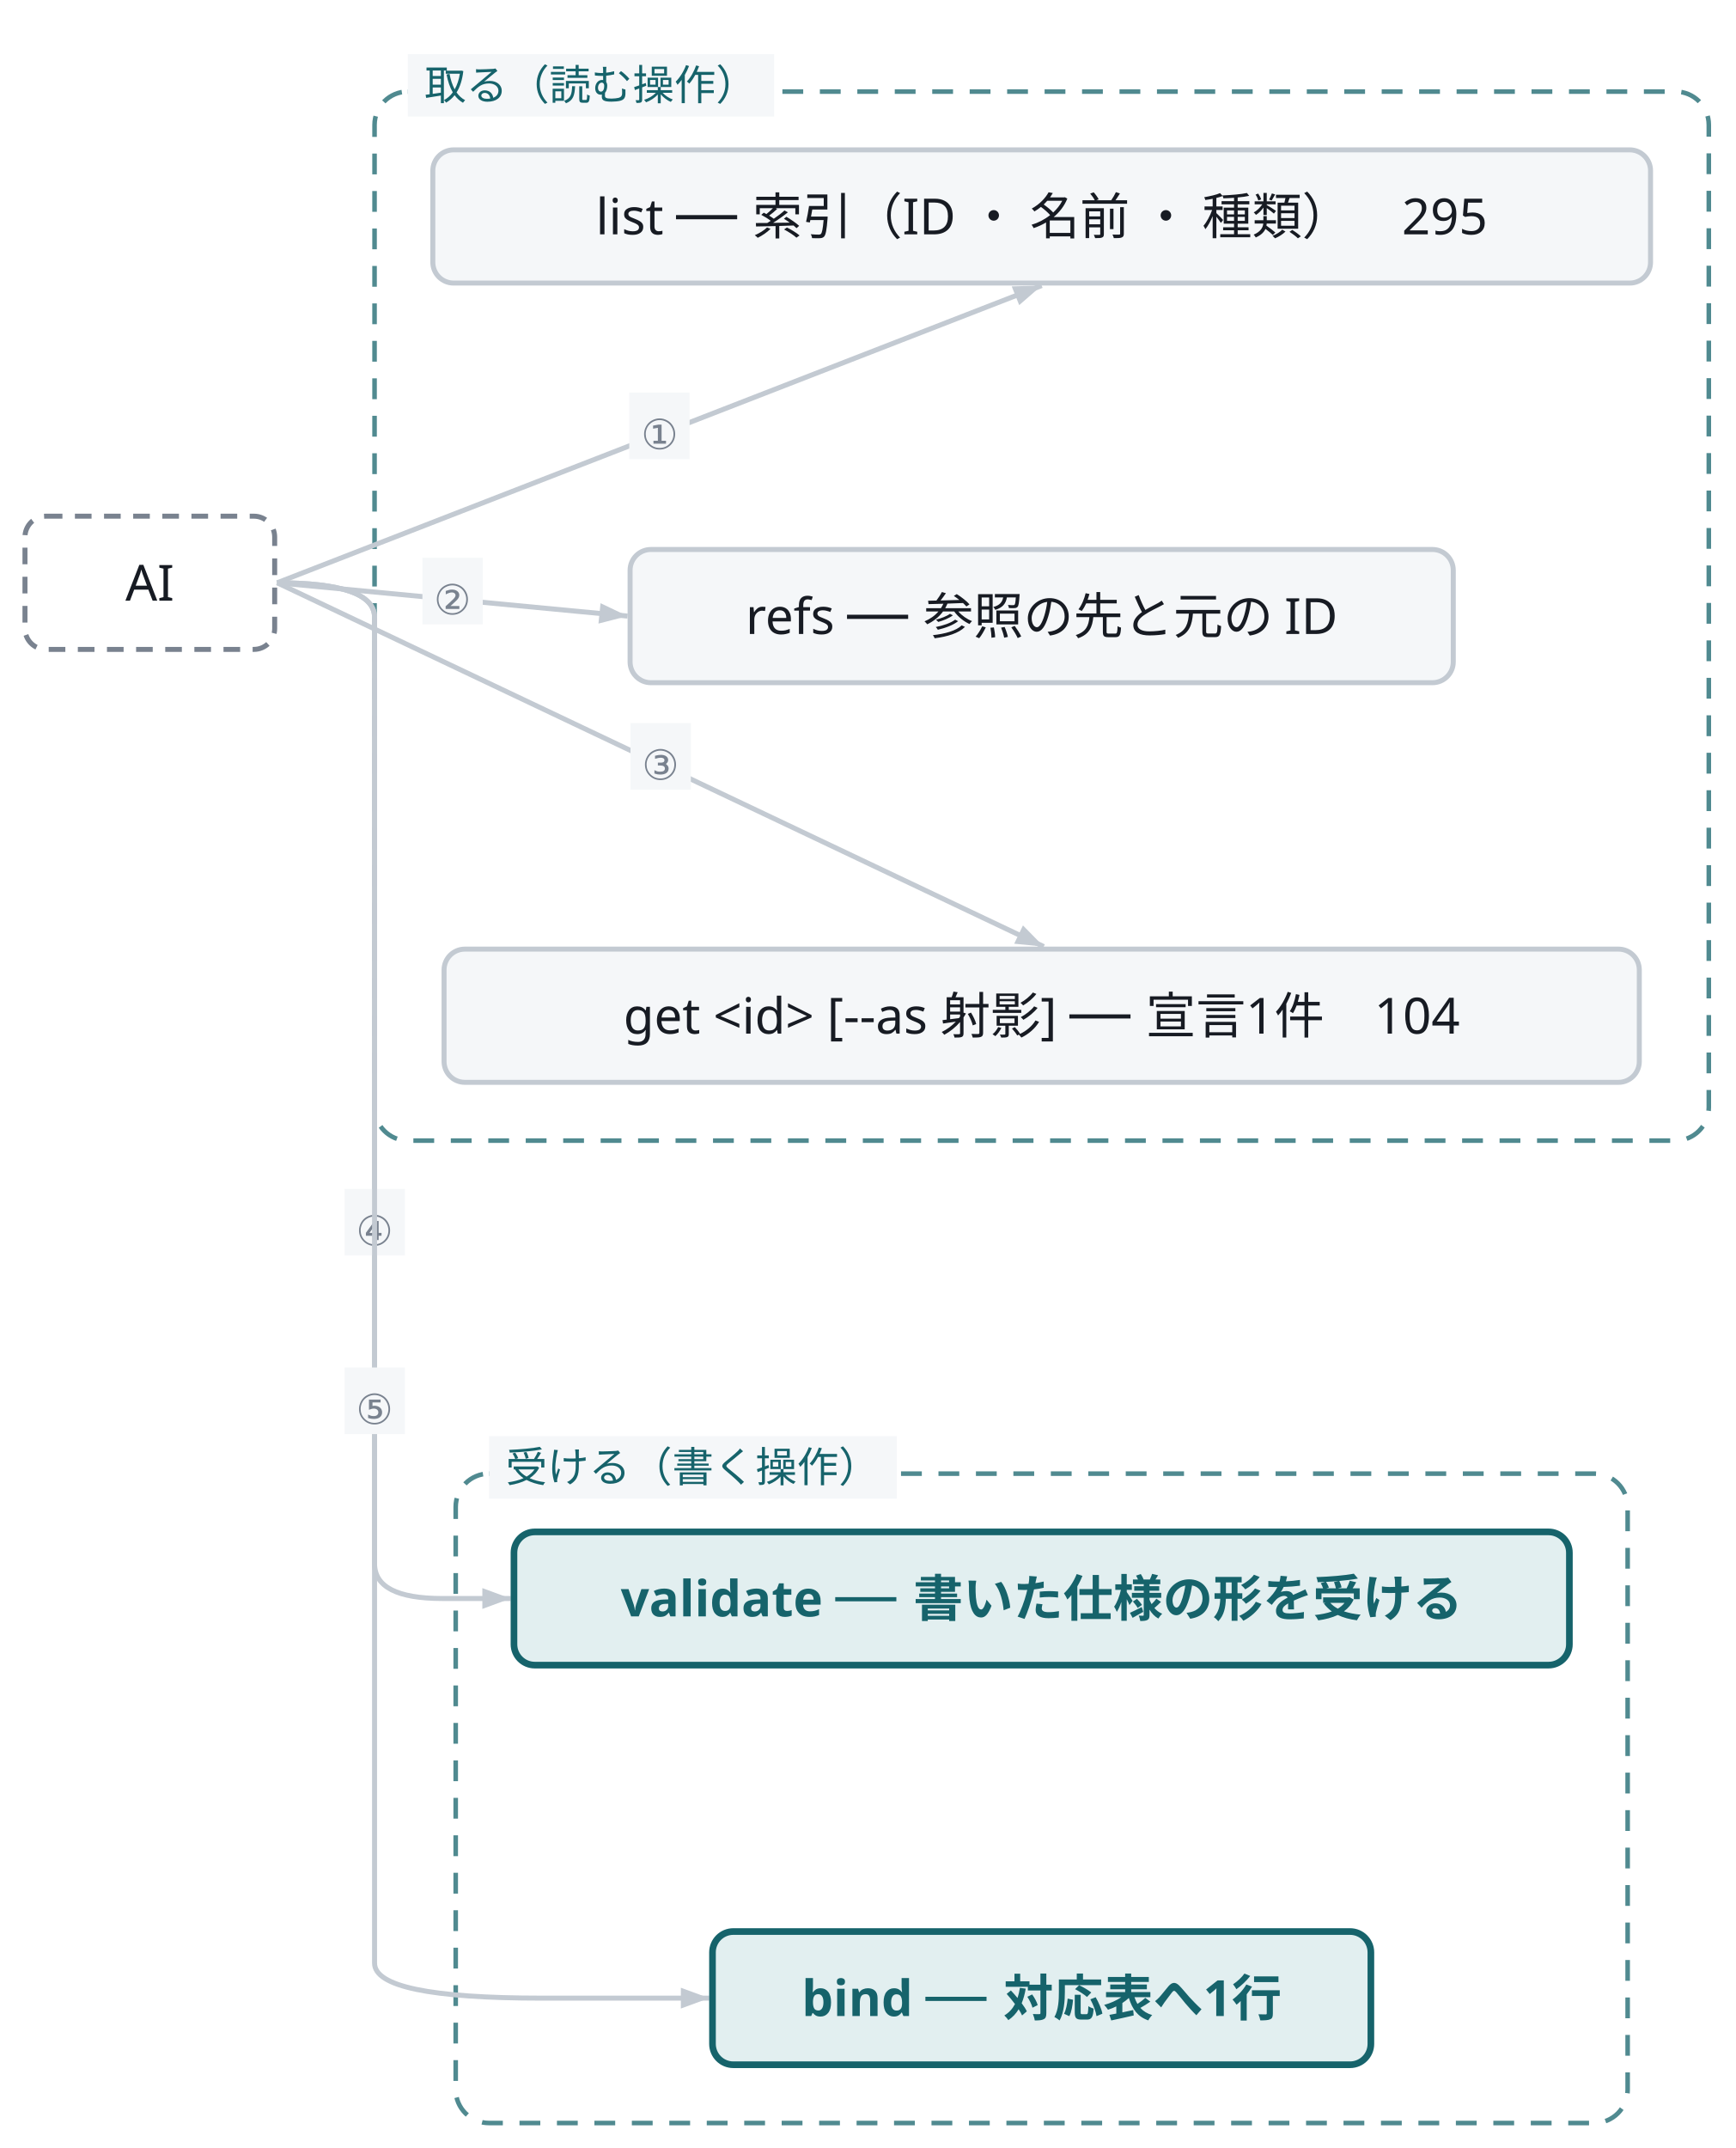
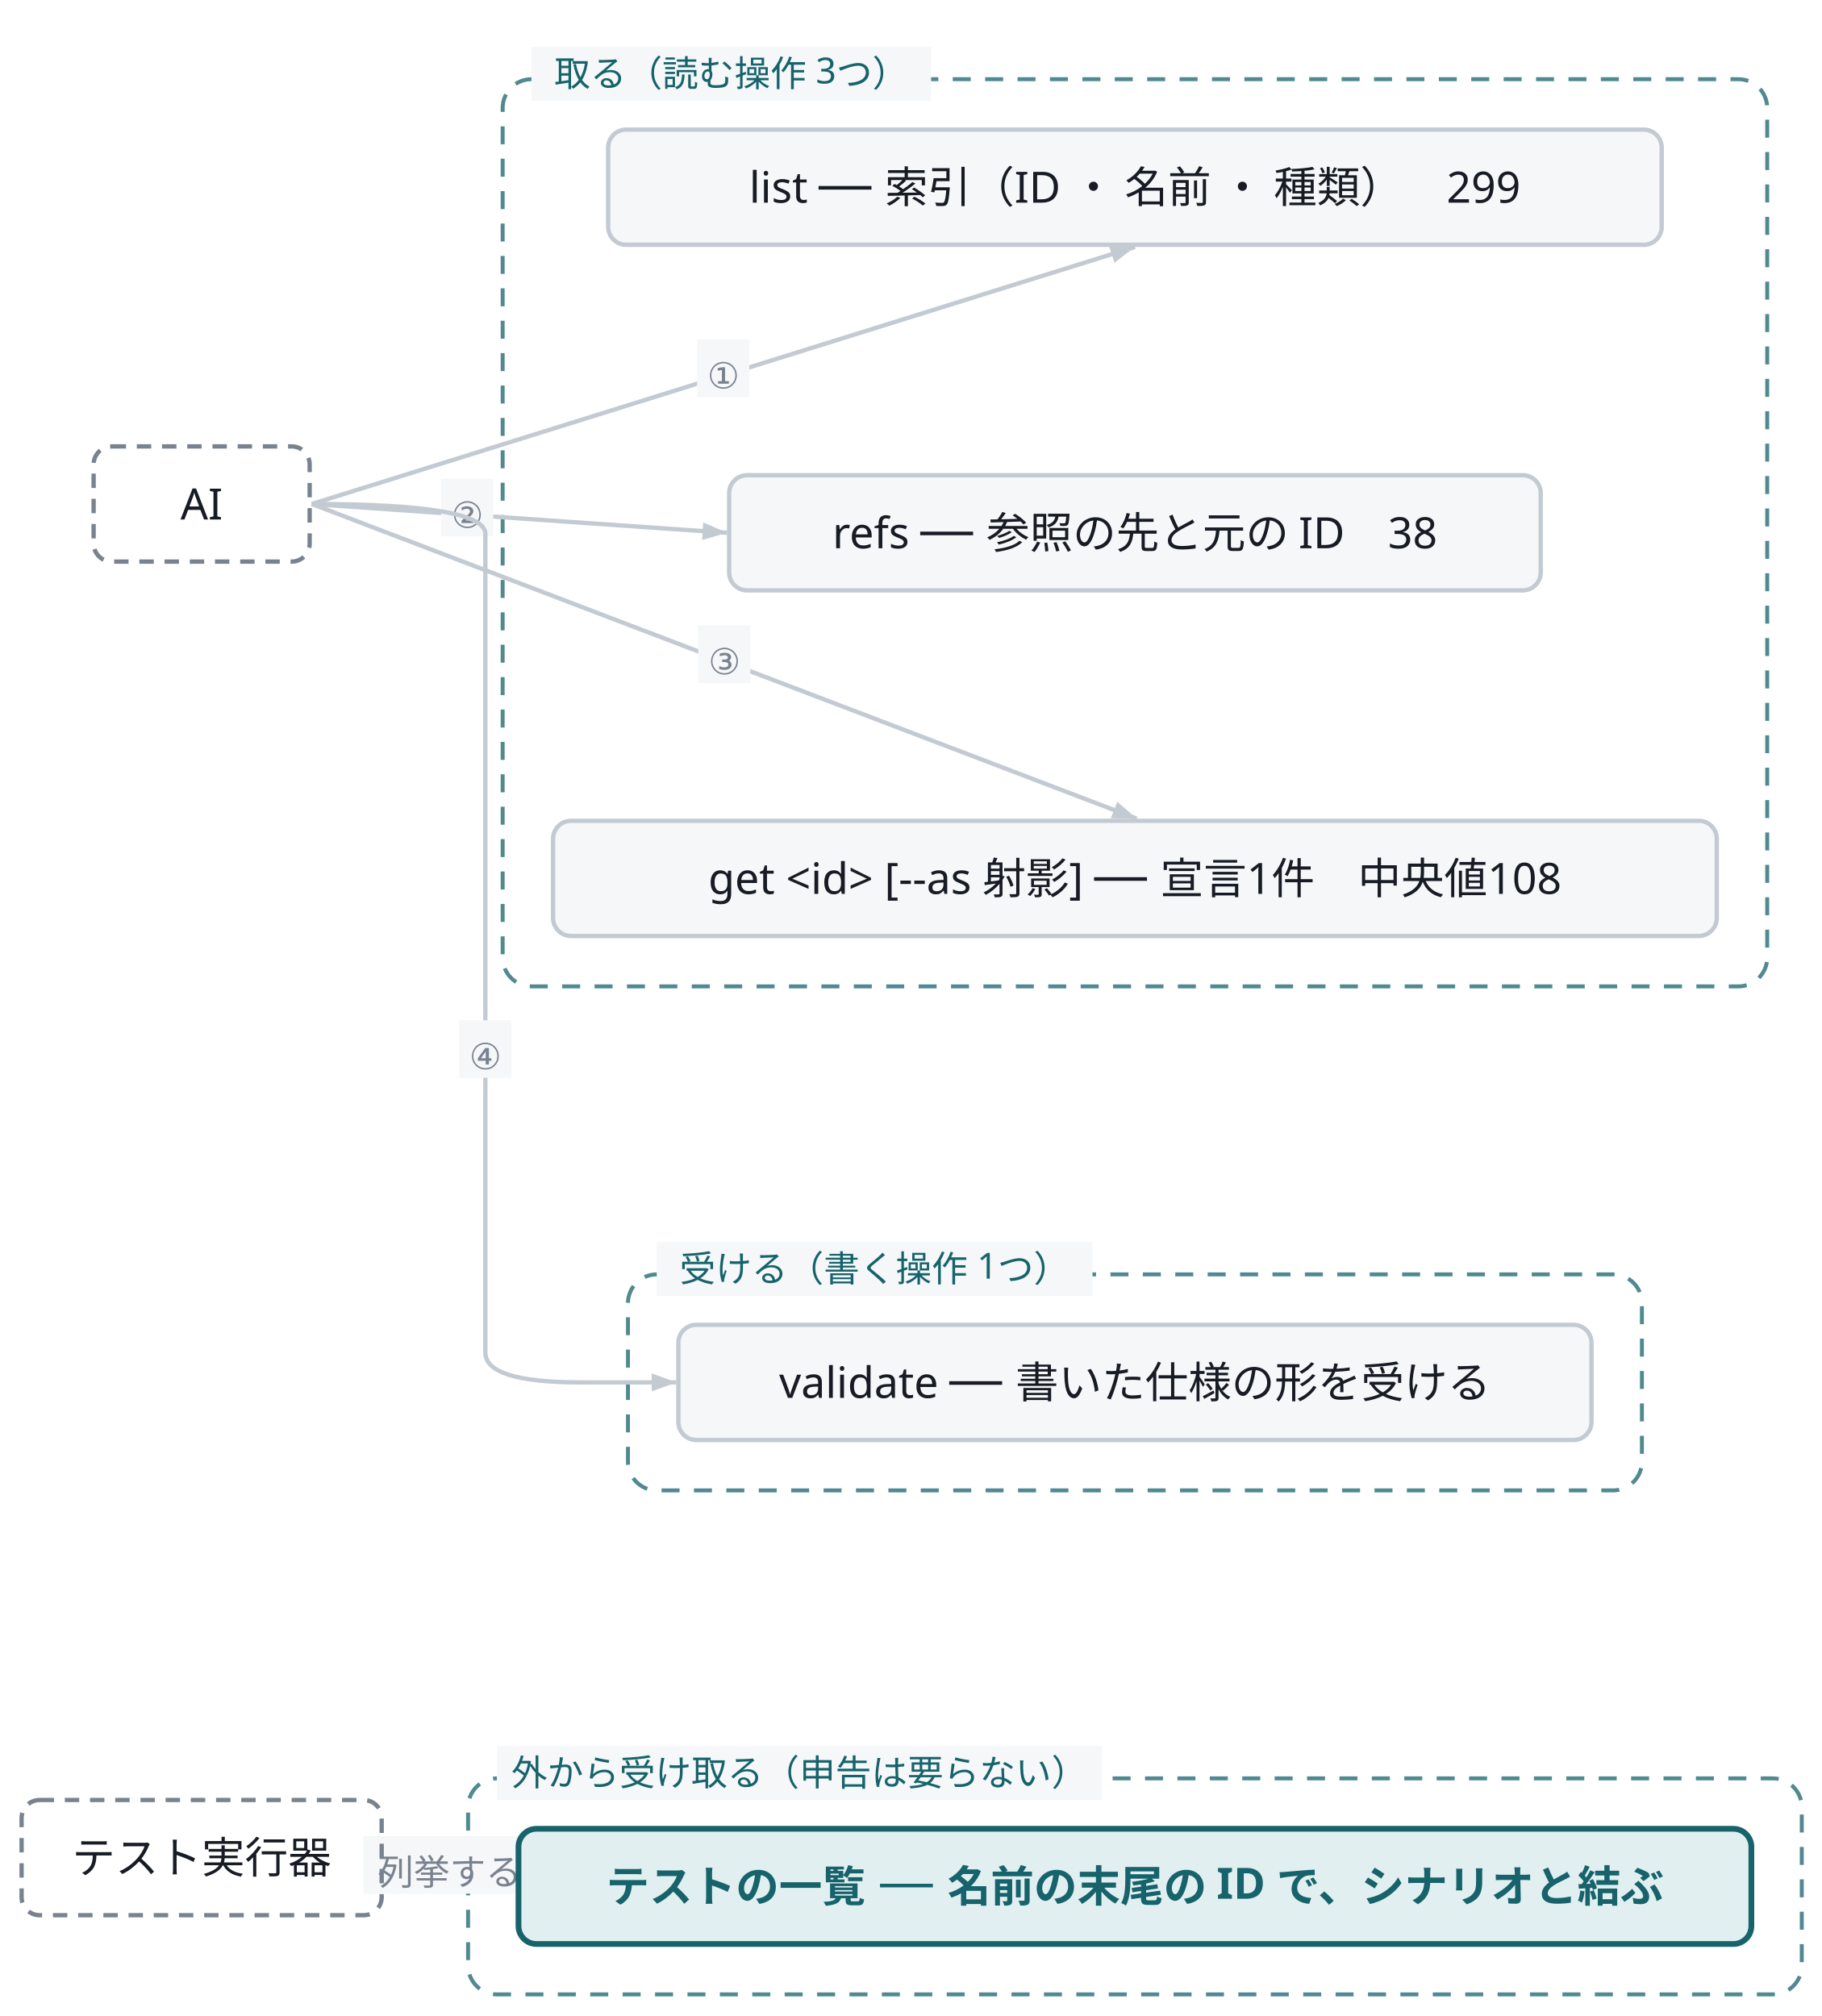
- <svg class="wf-fig" viewBox="0 0 417 516" width="417" height="516" role="img">
+ <svg class="wf-fig" viewBox="0 0 506 560" width="506" height="560" role="img">
  <g transform="translate(6.0,6.0)">
-     <rect x="84.0" y="16.0" width="320.6" height="252.0" rx="8.0" fill="none" stroke="#16636B" stroke-width="1.1" stroke-dasharray="5 4" opacity="0.75" />
-     <rect x="103.5" y="348.0" width="281.6" height="156.0" rx="8.0" fill="none" stroke="#16636B" stroke-width="1.1" stroke-dasharray="5 4" opacity="0.75" />
-     <path d="M60.6,134.0 L244.3,62.6" fill="none" stroke="#C3CAD2" stroke-width="1.2" />
-     <polygon points="244.3,62.6 238.9,67.3 237.1,62.8" fill="#C3CAD2" />
-     <rect x="145.2" y="88.3" width="14.5" height="16.0" fill="#F5F7F9" />
-     <text x="152.5" y="101.9" text-anchor="middle" font-family="Noto Sans JP, Hiragino Kaku Gothic ProN, sans-serif" font-size="10.0" fill="#79828F">①</text>
-     <path d="M60.6,134.0 L144.8,142.0" fill="none" stroke="#C3CAD2" stroke-width="1.2" />
-     <polygon points="144.8,142.0 137.8,143.8 138.3,138.9" fill="#C3CAD2" />
-     <rect x="95.5" y="128.0" width="14.5" height="16.0" fill="#F5F7F9" />
-     <text x="102.7" y="141.6" text-anchor="middle" font-family="Noto Sans JP, Hiragino Kaku Gothic ProN, sans-serif" font-size="10.0" fill="#79828F">②</text>
-     <path d="M60.6,134.0 L244.8,221.4" fill="none" stroke="#C3CAD2" stroke-width="1.2" />
-     <polygon points="244.8,221.4 237.7,220.7 239.8,216.3" fill="#C3CAD2" />
-     <rect x="145.5" y="167.7" width="14.5" height="16.0" fill="#F5F7F9" />
-     <text x="152.7" y="181.3" text-anchor="middle" font-family="Noto Sans JP, Hiragino Kaku Gothic ProN, sans-serif" font-size="10.0" fill="#79828F">③</text>
-     <path d="M60.6,134.0 Q84.0,134.0 84.0,142.3 Q84.0,150.6 84.0,255.9 Q84.0,361.2 84.0,369.6 Q84.0,378.0 100.3,378.0 L116.7,378.0" fill="none" stroke="#C3CAD2" stroke-width="1.2" />
-     <polygon points="116.7,378.0 109.9,380.5 109.9,375.5" fill="#C3CAD2" />
-     <rect x="76.8" y="279.6" width="14.5" height="16.0" fill="#F5F7F9" />
-     <text x="84.0" y="293.2" text-anchor="middle" font-family="Noto Sans JP, Hiragino Kaku Gothic ProN, sans-serif" font-size="10.0" fill="#79828F">④</text>
-     <path d="M60.6,134.0 Q84.0,134.0 84.0,142.3 Q84.0,150.6 84.0,303.9 Q84.0,457.2 84.0,465.6 Q84.0,474.0 124.2,474.0 L164.4,474.0" fill="none" stroke="#C3CAD2" stroke-width="1.2" />
-     <polygon points="164.4,474.0 157.6,476.5 157.6,471.5" fill="#C3CAD2" />
-     <rect x="76.8" y="322.5" width="14.5" height="16.0" fill="#F5F7F9" />
-     <text x="84.0" y="336.1" text-anchor="middle" font-family="Noto Sans JP, Hiragino Kaku Gothic ProN, sans-serif" font-size="10.0" fill="#79828F">⑤</text>
-     <rect x="92.0" y="7.0" width="88.0" height="15.0" fill="#F5F7F9" />
-     <text x="136.0" y="18.0" text-anchor="middle" font-family="Noto Sans JP, Hiragino Kaku Gothic ProN, sans-serif" font-size="10.0" fill="#16636B">取る（読む操作）</text>
-     <rect x="111.5" y="339.0" width="98.0" height="15.0" fill="#F5F7F9" />
-     <text x="160.5" y="350.0" text-anchor="middle" font-family="Noto Sans JP, Hiragino Kaku Gothic ProN, sans-serif" font-size="10.0" fill="#16636B">受ける（書く操作）</text>
-     <g class="wf-node" transform="translate(0.0,118.0)">
+     <rect x="133.6" y="16.0" width="351.2" height="252.0" rx="8.0" fill="none" stroke="#16636B" stroke-width="1.1" stroke-dasharray="5 4" opacity="0.75" />
+     <rect x="168.4" y="348.0" width="281.6" height="60.0" rx="8.0" fill="none" stroke="#16636B" stroke-width="1.1" stroke-dasharray="5 4" opacity="0.75" />
+     <rect x="124.0" y="488.0" width="370.4" height="60.0" rx="8.0" fill="none" stroke="#16636B" stroke-width="1.1" stroke-dasharray="5 4" opacity="0.75" />
+     <path d="M80.6,134.0 L309.2,62.6" fill="none" stroke="#C3CAD2" stroke-width="1.2" />
+     <polygon points="309.2,62.6 303.5,67.0 302.0,62.3" fill="#C3CAD2" />
+     <rect x="187.6" y="88.3" width="14.5" height="16.0" fill="#F5F7F9" />
+     <text x="194.9" y="101.9" text-anchor="middle" font-family="Noto Sans JP, Hiragino Kaku Gothic ProN, sans-serif" font-size="10.0" fill="#79828F">①</text>
+     <path d="M80.6,134.0 L195.9,142.0" fill="none" stroke="#C3CAD2" stroke-width="1.2" />
+     <polygon points="195.9,142.0 189.0,144.0 189.3,139.1" fill="#C3CAD2" />
+     <rect x="116.5" y="127.0" width="14.5" height="16.0" fill="#F5F7F9" />
+     <text x="123.8" y="140.6" text-anchor="middle" font-family="Noto Sans JP, Hiragino Kaku Gothic ProN, sans-serif" font-size="10.0" fill="#79828F">②</text>
+     <path d="M80.6,134.0 L309.7,221.4" fill="none" stroke="#C3CAD2" stroke-width="1.2" />
+     <polygon points="309.7,221.4 302.5,221.3 304.3,216.7" fill="#C3CAD2" />
+     <rect x="187.9" y="167.7" width="14.5" height="16.0" fill="#F5F7F9" />
+     <text x="195.2" y="181.3" text-anchor="middle" font-family="Noto Sans JP, Hiragino Kaku Gothic ProN, sans-serif" font-size="10.0" fill="#79828F">③</text>
+     <path d="M80.6,134.0 Q128.8,134.0 128.8,142.3 Q128.8,150.6 128.8,256.0 Q128.8,361.4 128.8,369.7 Q128.8,378.0 155.3,378.0 L181.8,378.0" fill="none" stroke="#C3CAD2" stroke-width="1.2" />
+     <polygon points="181.8,378.0 175.0,380.5 175.0,375.5" fill="#C3CAD2" />
+     <rect x="121.5" y="277.4" width="14.5" height="16.0" fill="#F5F7F9" />
+     <text x="128.8" y="291.0" text-anchor="middle" font-family="Noto Sans JP, Hiragino Kaku Gothic ProN, sans-serif" font-size="10.0" fill="#79828F">④</text>
+     <path d="M100.6,510.0 L137.2,518.0" fill="none" stroke="#C3CAD2" stroke-width="1.2" />
+     <polygon points="137.2,518.0 130.1,519.0 131.1,514.1" fill="#C3CAD2" />
+     <rect x="94.9" y="504.0" width="48.0" height="16.0" fill="#F5F7F9" />
+     <text x="118.9" y="517.6" text-anchor="middle" font-family="Noto Sans JP, Hiragino Kaku Gothic ProN, sans-serif" font-size="10.0" fill="#79828F">列挙する</text>
+     <rect x="141.6" y="7.0" width="111.0" height="15.0" fill="#F5F7F9" />
+     <text x="197.1" y="18.0" text-anchor="middle" font-family="Noto Sans JP, Hiragino Kaku Gothic ProN, sans-serif" font-size="10.0" fill="#16636B">取る（読む操作 3つ）</text>
+     <rect x="176.4" y="339.0" width="121.0" height="15.0" fill="#F5F7F9" />
+     <text x="236.9" y="350.0" text-anchor="middle" font-family="Noto Sans JP, Hiragino Kaku Gothic ProN, sans-serif" font-size="10.0" fill="#16636B">受ける（書く操作 1つ）</text>
+     <rect x="132.0" y="479.0" width="168.0" height="15.0" fill="#F5F7F9" />
+     <text x="216.0" y="490.0" text-anchor="middle" font-family="Noto Sans JP, Hiragino Kaku Gothic ProN, sans-serif" font-size="10.0" fill="#16636B">外から受け取る（申告は要らない）</text>
+     <g class="wf-node" transform="translate(20.0,118.0)">
      <g class="svg-box" role="外">
        <rect x="0" y="0" width="60.0" height="32.0" rx="5.0" fill="none" stroke="#79828F" stroke-width="1.2" stroke-dasharray="4 3" />
        <text x="30.0" y="20.3" text-anchor="middle" font-family="Noto Sans JP, Hiragino Kaku Gothic ProN, sans-serif" font-size="12.0" font-weight="400" fill="#171B23">AI</text>
      </g>
    </g>
-     <g class="wf-node" transform="translate(98.0,30.0)">
+     <g class="wf-node" transform="translate(162.9,30.0)">
      <g class="svg-box" role="plain">
        <rect x="0" y="0" width="292.6" height="32.0" rx="5.0" fill="#F5F7F9" stroke="#C3CAD2" stroke-width="1.2" />
-         <text x="146.3" y="20.3" text-anchor="middle" font-family="Noto Sans JP, Hiragino Kaku Gothic ProN, sans-serif" font-size="12.0" font-weight="400" fill="#171B23">list ── 索引（ID ・ 名前 ・ 種類）　295</text>
+         <text x="146.3" y="20.3" text-anchor="middle" font-family="Noto Sans JP, Hiragino Kaku Gothic ProN, sans-serif" font-size="12.0" font-weight="400" fill="#171B23">list ── 索引（ID ・ 名前 ・ 種類）　299</text>
      </g>
    </g>
-     <g class="wf-node" transform="translate(145.4,126.0)">
+     <g class="wf-node" transform="translate(196.5,126.0)">
      <g class="svg-box" role="plain">
-         <rect x="0" y="0" width="197.8" height="32.0" rx="5.0" fill="#F5F7F9" stroke="#C3CAD2" stroke-width="1.2" />
-         <text x="98.9" y="20.3" text-anchor="middle" font-family="Noto Sans JP, Hiragino Kaku Gothic ProN, sans-serif" font-size="12.0" font-weight="400" fill="#171B23">refs ── 参照の先と元の ID</text>
+         <rect x="0" y="0" width="225.4" height="32.0" rx="5.0" fill="#F5F7F9" stroke="#C3CAD2" stroke-width="1.2" />
+         <text x="112.7" y="20.3" text-anchor="middle" font-family="Noto Sans JP, Hiragino Kaku Gothic ProN, sans-serif" font-size="12.0" font-weight="400" fill="#171B23">refs ── 参照の先と元の ID　38</text>
      </g>
    </g>
-     <g class="wf-node" transform="translate(100.7,222.0)">
+     <g class="wf-node" transform="translate(147.6,222.0)">
      <g class="svg-box" role="plain">
-         <rect x="0" y="0" width="287.2" height="32.0" rx="5.0" fill="#F5F7F9" stroke="#C3CAD2" stroke-width="1.2" />
-         <text x="143.6" y="20.3" text-anchor="middle" font-family="Noto Sans JP, Hiragino Kaku Gothic ProN, sans-serif" font-size="12.0" font-weight="400" fill="#171B23">get &lt;id&gt; [--as 射影] ── 宣言1件　104</text>
+         <rect x="0" y="0" width="323.2" height="32.0" rx="5.0" fill="#F5F7F9" stroke="#C3CAD2" stroke-width="1.2" />
+         <text x="161.6" y="20.3" text-anchor="middle" font-family="Noto Sans JP, Hiragino Kaku Gothic ProN, sans-serif" font-size="12.0" font-weight="400" fill="#171B23">get &lt;id&gt; [--as 射影] ── 宣言1件　中央値108</text>
      </g>
    </g>
-     <g class="wf-node" transform="translate(117.5,362.0)">
-       <g class="svg-box" role="focus">
-         <rect x="0" y="0" width="253.6" height="32.0" rx="5.0" fill="#E2EFF0" stroke="#16636B" stroke-width="1.6" />
-         <text x="126.8" y="20.3" text-anchor="middle" font-family="Noto Sans JP, Hiragino Kaku Gothic ProN, sans-serif" font-size="12.0" font-weight="600" fill="#16636B">validate ── 書いた仕様の形を受ける</text>
+     <g class="wf-node" transform="translate(182.4,362.0)">
+       <g class="svg-box" role="plain">
+         <rect x="0" y="0" width="253.6" height="32.0" rx="5.0" fill="#F5F7F9" stroke="#C3CAD2" stroke-width="1.2" />
+         <text x="126.8" y="20.3" text-anchor="middle" font-family="Noto Sans JP, Hiragino Kaku Gothic ProN, sans-serif" font-size="12.0" font-weight="400" fill="#171B23">validate ── 書いた仕様の形を受ける</text>
      </g>
    </g>
-     <g class="wf-node" transform="translate(165.2,458.0)">
+     <g class="wf-node" transform="translate(0.0,494.0)">
+       <g class="svg-box" role="外">
+         <rect x="0" y="0" width="100.0" height="32.0" rx="5.0" fill="none" stroke="#79828F" stroke-width="1.2" stroke-dasharray="4 3" />
+         <text x="50.0" y="20.3" text-anchor="middle" font-family="Noto Sans JP, Hiragino Kaku Gothic ProN, sans-serif" font-size="12.0" font-weight="400" fill="#171B23">テスト実行器</text>
+       </g>
+     </g>
+     <g class="wf-node" transform="translate(138.0,502.0)">
      <g class="svg-box" role="focus">
-         <rect x="0" y="0" width="158.2" height="32.0" rx="5.0" fill="#E2EFF0" stroke="#16636B" stroke-width="1.6" />
-         <text x="79.1" y="20.3" text-anchor="middle" font-family="Noto Sans JP, Hiragino Kaku Gothic ProN, sans-serif" font-size="12.0" font-weight="600" fill="#16636B">bind ── 対応表へ1行</text>
+         <rect x="0" y="0" width="342.4" height="32.0" rx="5.0" fill="#E2EFF0" stroke="#16636B" stroke-width="1.6" />
+         <text x="171.2" y="20.3" text-anchor="middle" font-family="Noto Sans JP, Hiragino Kaku Gothic ProN, sans-serif" font-size="12.0" font-weight="600" fill="#16636B">テストの一覧 ── 名前の末尾の ID で、シナリオと結ぶ</text>
      </g>
    </g>
  </g>
</svg>
